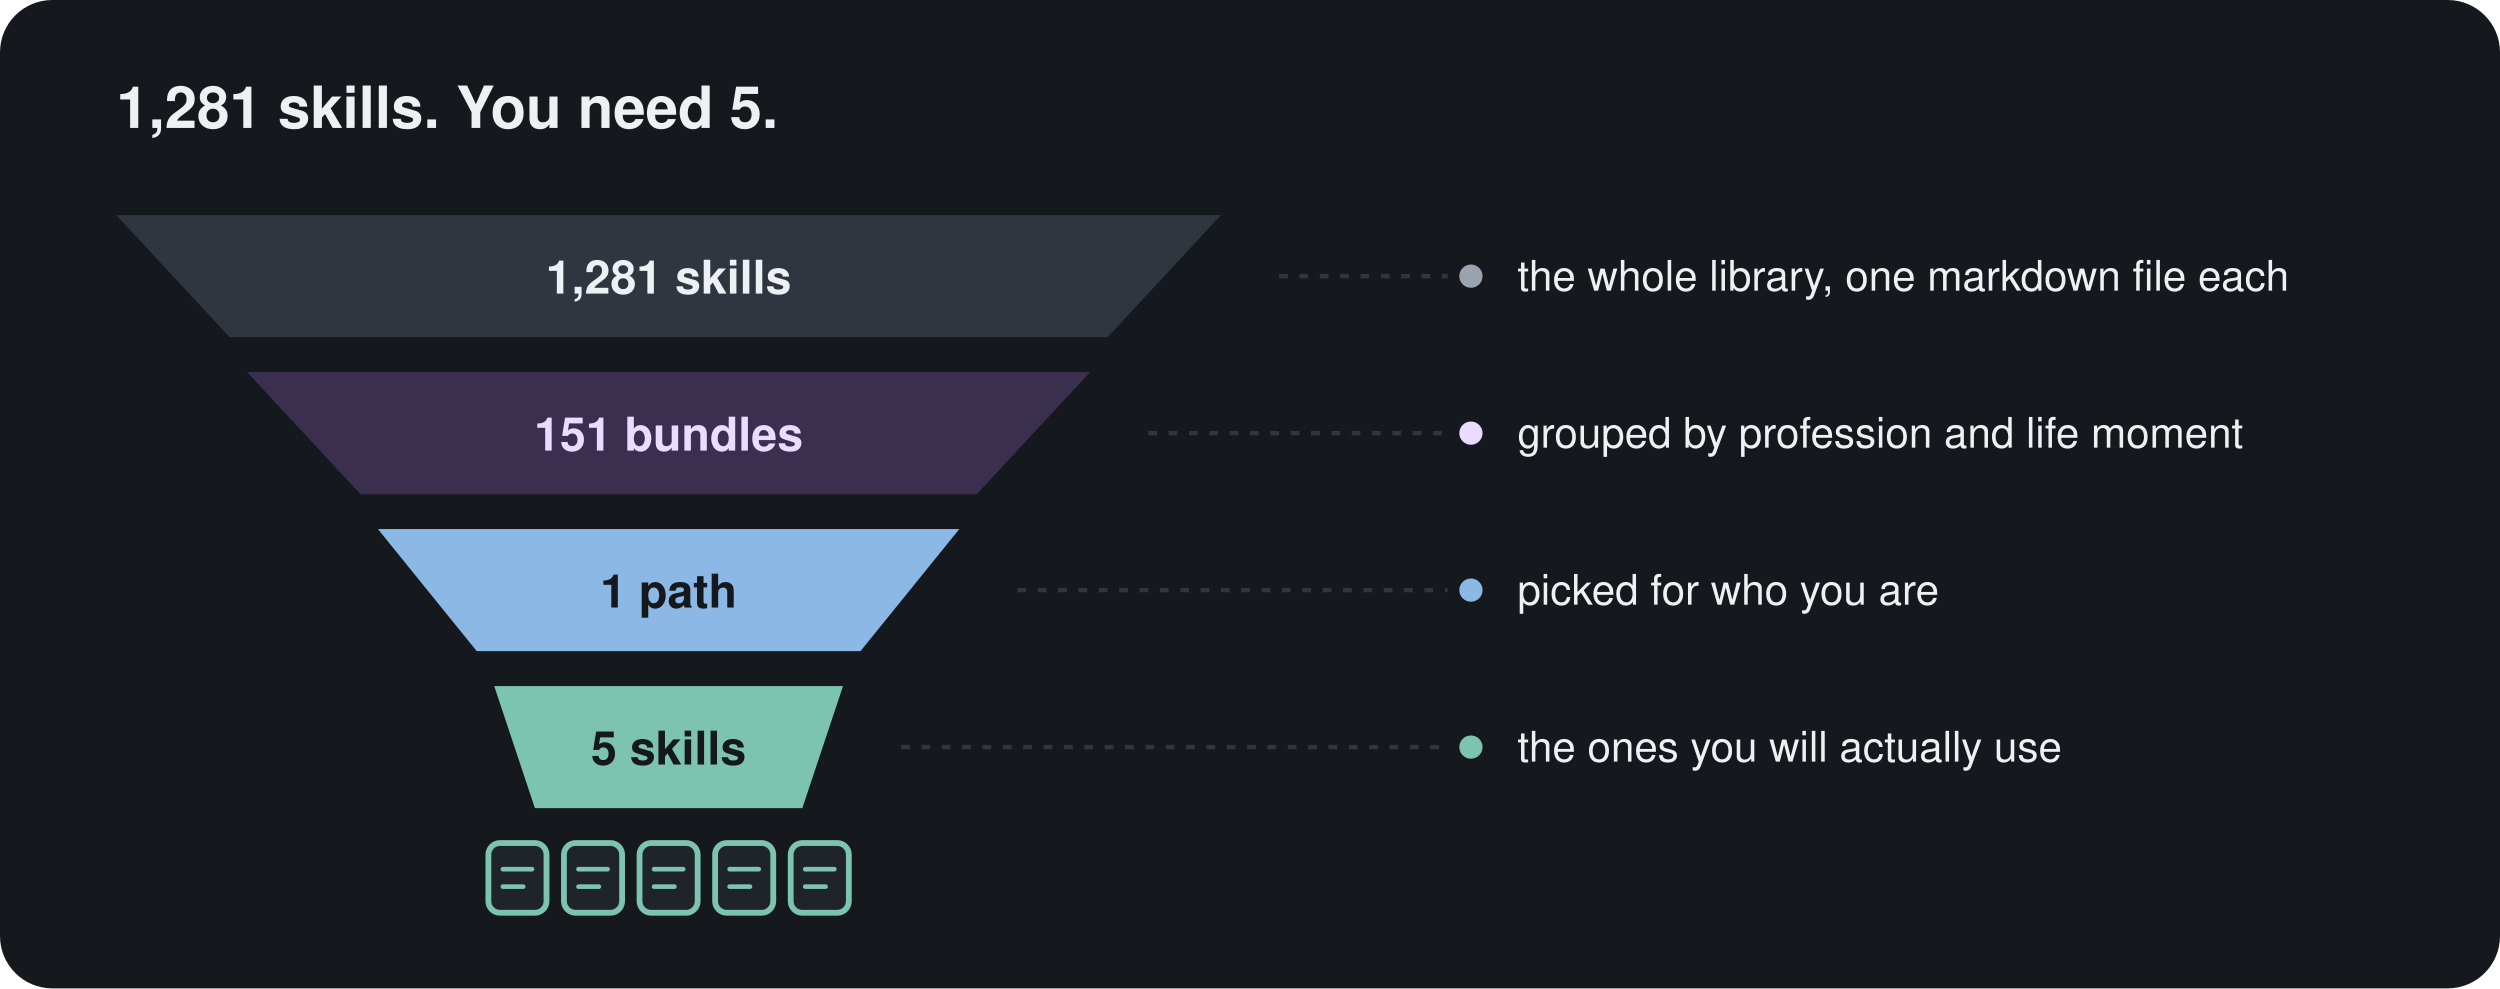
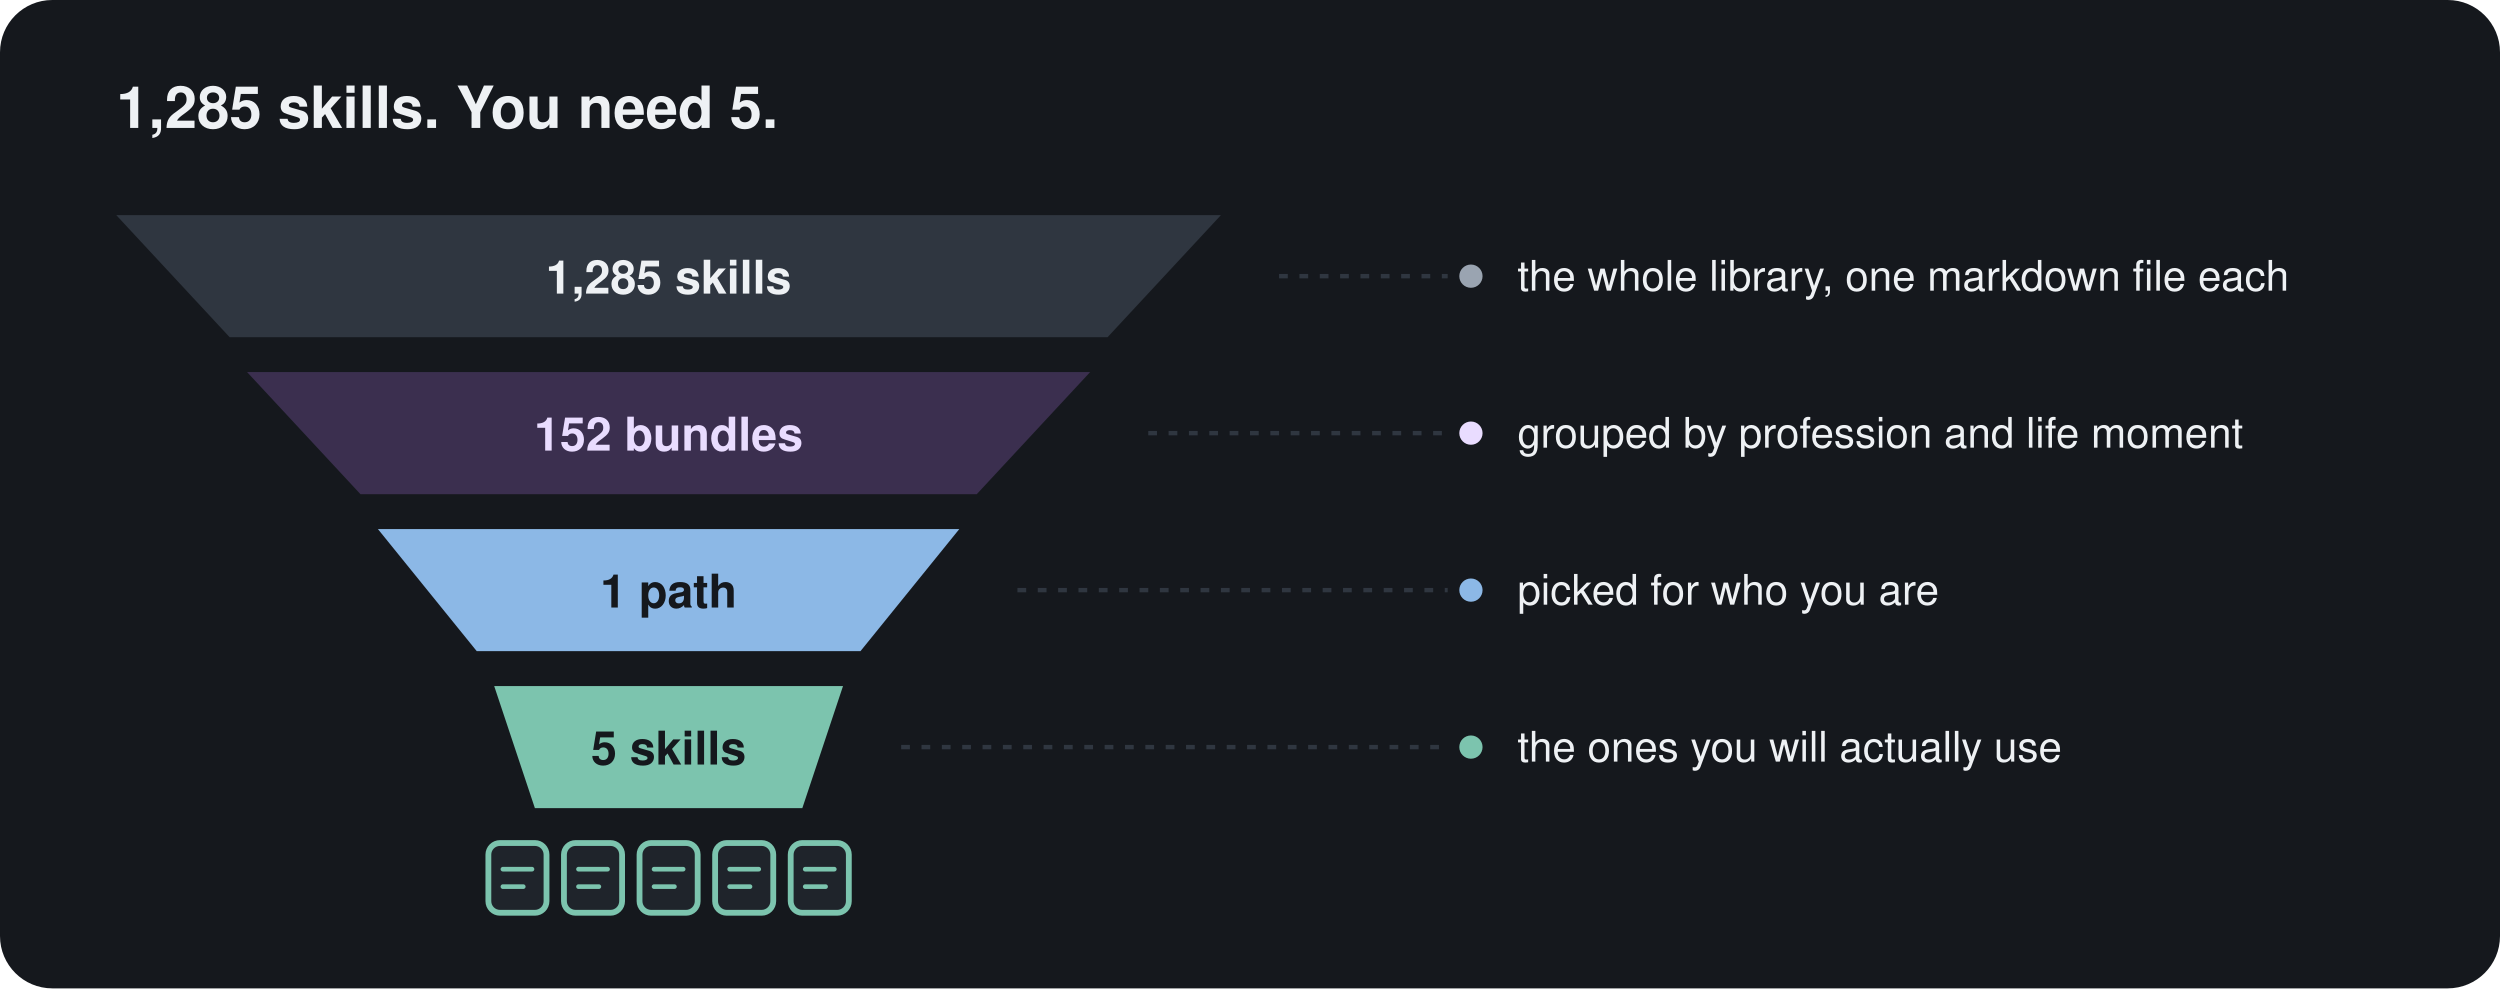
- <svg xmlns="http://www.w3.org/2000/svg" width="860" height="340" viewBox="0 0 860 340" role="img" aria-label="A funnel: 1,281 skills in the library, 151 bundles, one path picked for you, and the 5 skills you will actually use.">
+ <svg xmlns="http://www.w3.org/2000/svg" width="860" height="340" viewBox="0 0 860 340" role="img" aria-label="A funnel: 1,285 skills in the library, 152 bundles, one path picked for you, and the 5 skills you will actually use.">
  <style>
    text{font-family:-apple-system, BlinkMacSystemFont, 'Segoe UI', 'PingFang SC', 'Microsoft YaHei', Helvetica, Arial, sans-serif}
    .ttl{font-size:20px;font-weight:700;fill:#eef1f4}
    .big{font-size:16px;font-weight:700}
    .small{font-size:14.5px;fill:#eef1f4}
    @keyframes rin{0%{opacity:0;transform:translateY(8px)}6%,100%{opacity:1;transform:none}}
    .r0{animation:rin 8s 0.00s infinite both}.r1{animation:rin 8s 0.50s infinite both}.r2{animation:rin 8s 1.00s infinite both}.r3{animation:rin 8s 1.50s infinite both}@keyframes drop0{0%{transform:translate(0,0);opacity:0}8%{opacity:1}70%{transform:translate(108px,208px);opacity:1}82%,100%{transform:translate(108px,208px);opacity:0}}.d0{animation:drop0 3.6s 0.00s ease-in infinite}@keyframes drop1{0%{transform:translate(0,0);opacity:0}8%{opacity:1}70%{transform:translate(54px,208px);opacity:1}82%,100%{transform:translate(54px,208px);opacity:0}}.d1{animation:drop1 3.6s 0.45s ease-in infinite}@keyframes drop2{0%{transform:translate(0,0);opacity:0}8%{opacity:1}70%{transform:translate(0px,208px);opacity:1}82%,100%{transform:translate(0px,208px);opacity:0}}.d2{animation:drop2 3.6s 0.90s ease-in infinite}@keyframes drop3{0%{transform:translate(0,0);opacity:0}8%{opacity:1}70%{transform:translate(-54px,208px);opacity:1}82%,100%{transform:translate(-54px,208px);opacity:0}}.d3{animation:drop3 3.6s 1.35s ease-in infinite}@keyframes drop4{0%{transform:translate(0,0);opacity:0}8%{opacity:1}70%{transform:translate(-108px,208px);opacity:1}82%,100%{transform:translate(-108px,208px);opacity:0}}.d4{animation:drop4 3.6s 1.80s ease-in infinite}@keyframes drop5{0%{transform:translate(0,0);opacity:0}8%{opacity:1}70%{transform:translate(81px,208px);opacity:1}82%,100%{transform:translate(81px,208px);opacity:0}}.d5{animation:drop5 3.6s 2.25s ease-in infinite}@keyframes drop6{0%{transform:translate(0,0);opacity:0}8%{opacity:1}70%{transform:translate(-27px,208px);opacity:1}82%,100%{transform:translate(-27px,208px);opacity:0}}.d6{animation:drop6 3.6s 2.70s ease-in infinite}@keyframes drop7{0%{transform:translate(0,0);opacity:0}8%{opacity:1}70%{transform:translate(-81px,208px);opacity:1}82%,100%{transform:translate(-81px,208px);opacity:0}}.d7{animation:drop7 3.6s 3.15s ease-in infinite}
    .dot{opacity:0}
    @keyframes pop{0%,40%{opacity:0;transform:translateY(-6px)}55%,100%{opacity:1;transform:none}}
    .f{animation:pop 8s infinite both}
    @media (prefers-reduced-motion: reduce){.r0,.r1,.r2,.r3,.f{animation:none!important;opacity:1!important}.dot{animation:none!important;opacity:0!important}}
  </style>
  <rect width="860" height="340" rx="18" fill="#15181d" />
-   <text x="40" y="44" class="ttl">1,281 skills. You need 5.</text>
+   <text x="40" y="44" class="ttl">1,285 skills. You need 5.</text>
  <g class="r0">
    <path d="M40 74H420L381 116H79Z" fill="#2f3640" />
-     <text x="230" y="101" text-anchor="middle" class="big" fill="#eef1f4">1,281 skills</text>
+     <text x="230" y="101" text-anchor="middle" class="big" fill="#eef1f4">1,285 skills</text>
    <path d="M440 95H498" stroke="#2f3640" stroke-width="1.5" stroke-dasharray="3 4" />
    <circle cx="506" cy="95" r="4" fill="#9aa4b1" />
    <text x="522" y="100" class="small">the whole library, one markdown file each</text>
  </g>
  <g class="r1">
    <path d="M85 128H375L336 170H124Z" fill="#3b2f4f" />
-     <text x="230" y="155" text-anchor="middle" class="big" fill="#e9dcff">151 bundles</text>
+     <text x="230" y="155" text-anchor="middle" class="big" fill="#e9dcff">152 bundles</text>
    <path d="M395 149H498" stroke="#2f3640" stroke-width="1.5" stroke-dasharray="3 4" />
    <circle cx="506" cy="149" r="4" fill="#e9dcff" />
    <text x="522" y="154" class="small">grouped by profession and life moment</text>
  </g>
  <g class="r2">
    <path d="M130 182H330L296 224H164Z" fill="#8cb8e6" />
    <text x="230" y="209" text-anchor="middle" class="big" fill="#15181d">1 path</text>
    <path d="M350 203H498" stroke="#2f3640" stroke-width="1.5" stroke-dasharray="3 4" />
    <circle cx="506" cy="203" r="4" fill="#8cb8e6" />
    <text x="522" y="208" class="small">picked for who you are</text>
  </g>
  <g class="r3">
    <path d="M170 236H290L276 278H184Z" fill="#7cc4ae" />
    <text x="230" y="263" text-anchor="middle" class="big" fill="#15181d">5 skills</text>
    <path d="M310 257H498" stroke="#2f3640" stroke-width="1.5" stroke-dasharray="3 4" />
    <circle cx="506" cy="257" r="4" fill="#7cc4ae" />
    <text x="522" y="262" class="small">the ones you will actually use</text>
  </g>
  <circle cx="110" cy="60" r="4" fill="#f2a65a" class="dot d0" />
  <circle cx="170" cy="60" r="4" fill="#f2a65a" class="dot d1" />
  <circle cx="230" cy="60" r="4" fill="#f2a65a" class="dot d2" />
  <circle cx="290" cy="60" r="4" fill="#f2a65a" class="dot d3" />
  <circle cx="350" cy="60" r="4" fill="#f2a65a" class="dot d4" />
  <circle cx="140" cy="60" r="4" fill="#f2a65a" class="dot d5" />
  <circle cx="260" cy="60" r="4" fill="#f2a65a" class="dot d6" />
  <circle cx="320" cy="60" r="4" fill="#f2a65a" class="dot d7" />
  <rect x="168" y="290" width="20" height="24" rx="4" fill="#1f242b" stroke="#7cc4ae" stroke-width="2" class="f" style="animation-delay:2.00s" />
  <path d="M173 299h10M173 305h7" stroke="#7cc4ae" stroke-width="1.6" stroke-linecap="round" class="f" style="animation-delay:2.00s" />
  <rect x="194" y="290" width="20" height="24" rx="4" fill="#1f242b" stroke="#7cc4ae" stroke-width="2" class="f" style="animation-delay:2.15s" />
  <path d="M199 299h10M199 305h7" stroke="#7cc4ae" stroke-width="1.6" stroke-linecap="round" class="f" style="animation-delay:2.15s" />
  <rect x="220" y="290" width="20" height="24" rx="4" fill="#1f242b" stroke="#7cc4ae" stroke-width="2" class="f" style="animation-delay:2.30s" />
  <path d="M225 299h10M225 305h7" stroke="#7cc4ae" stroke-width="1.6" stroke-linecap="round" class="f" style="animation-delay:2.30s" />
  <rect x="246" y="290" width="20" height="24" rx="4" fill="#1f242b" stroke="#7cc4ae" stroke-width="2" class="f" style="animation-delay:2.45s" />
  <path d="M251 299h10M251 305h7" stroke="#7cc4ae" stroke-width="1.6" stroke-linecap="round" class="f" style="animation-delay:2.45s" />
  <rect x="272" y="290" width="20" height="24" rx="4" fill="#1f242b" stroke="#7cc4ae" stroke-width="2" class="f" style="animation-delay:2.60s" />
  <path d="M277 299h10M277 305h7" stroke="#7cc4ae" stroke-width="1.6" stroke-linecap="round" class="f" style="animation-delay:2.60s" />
</svg>
